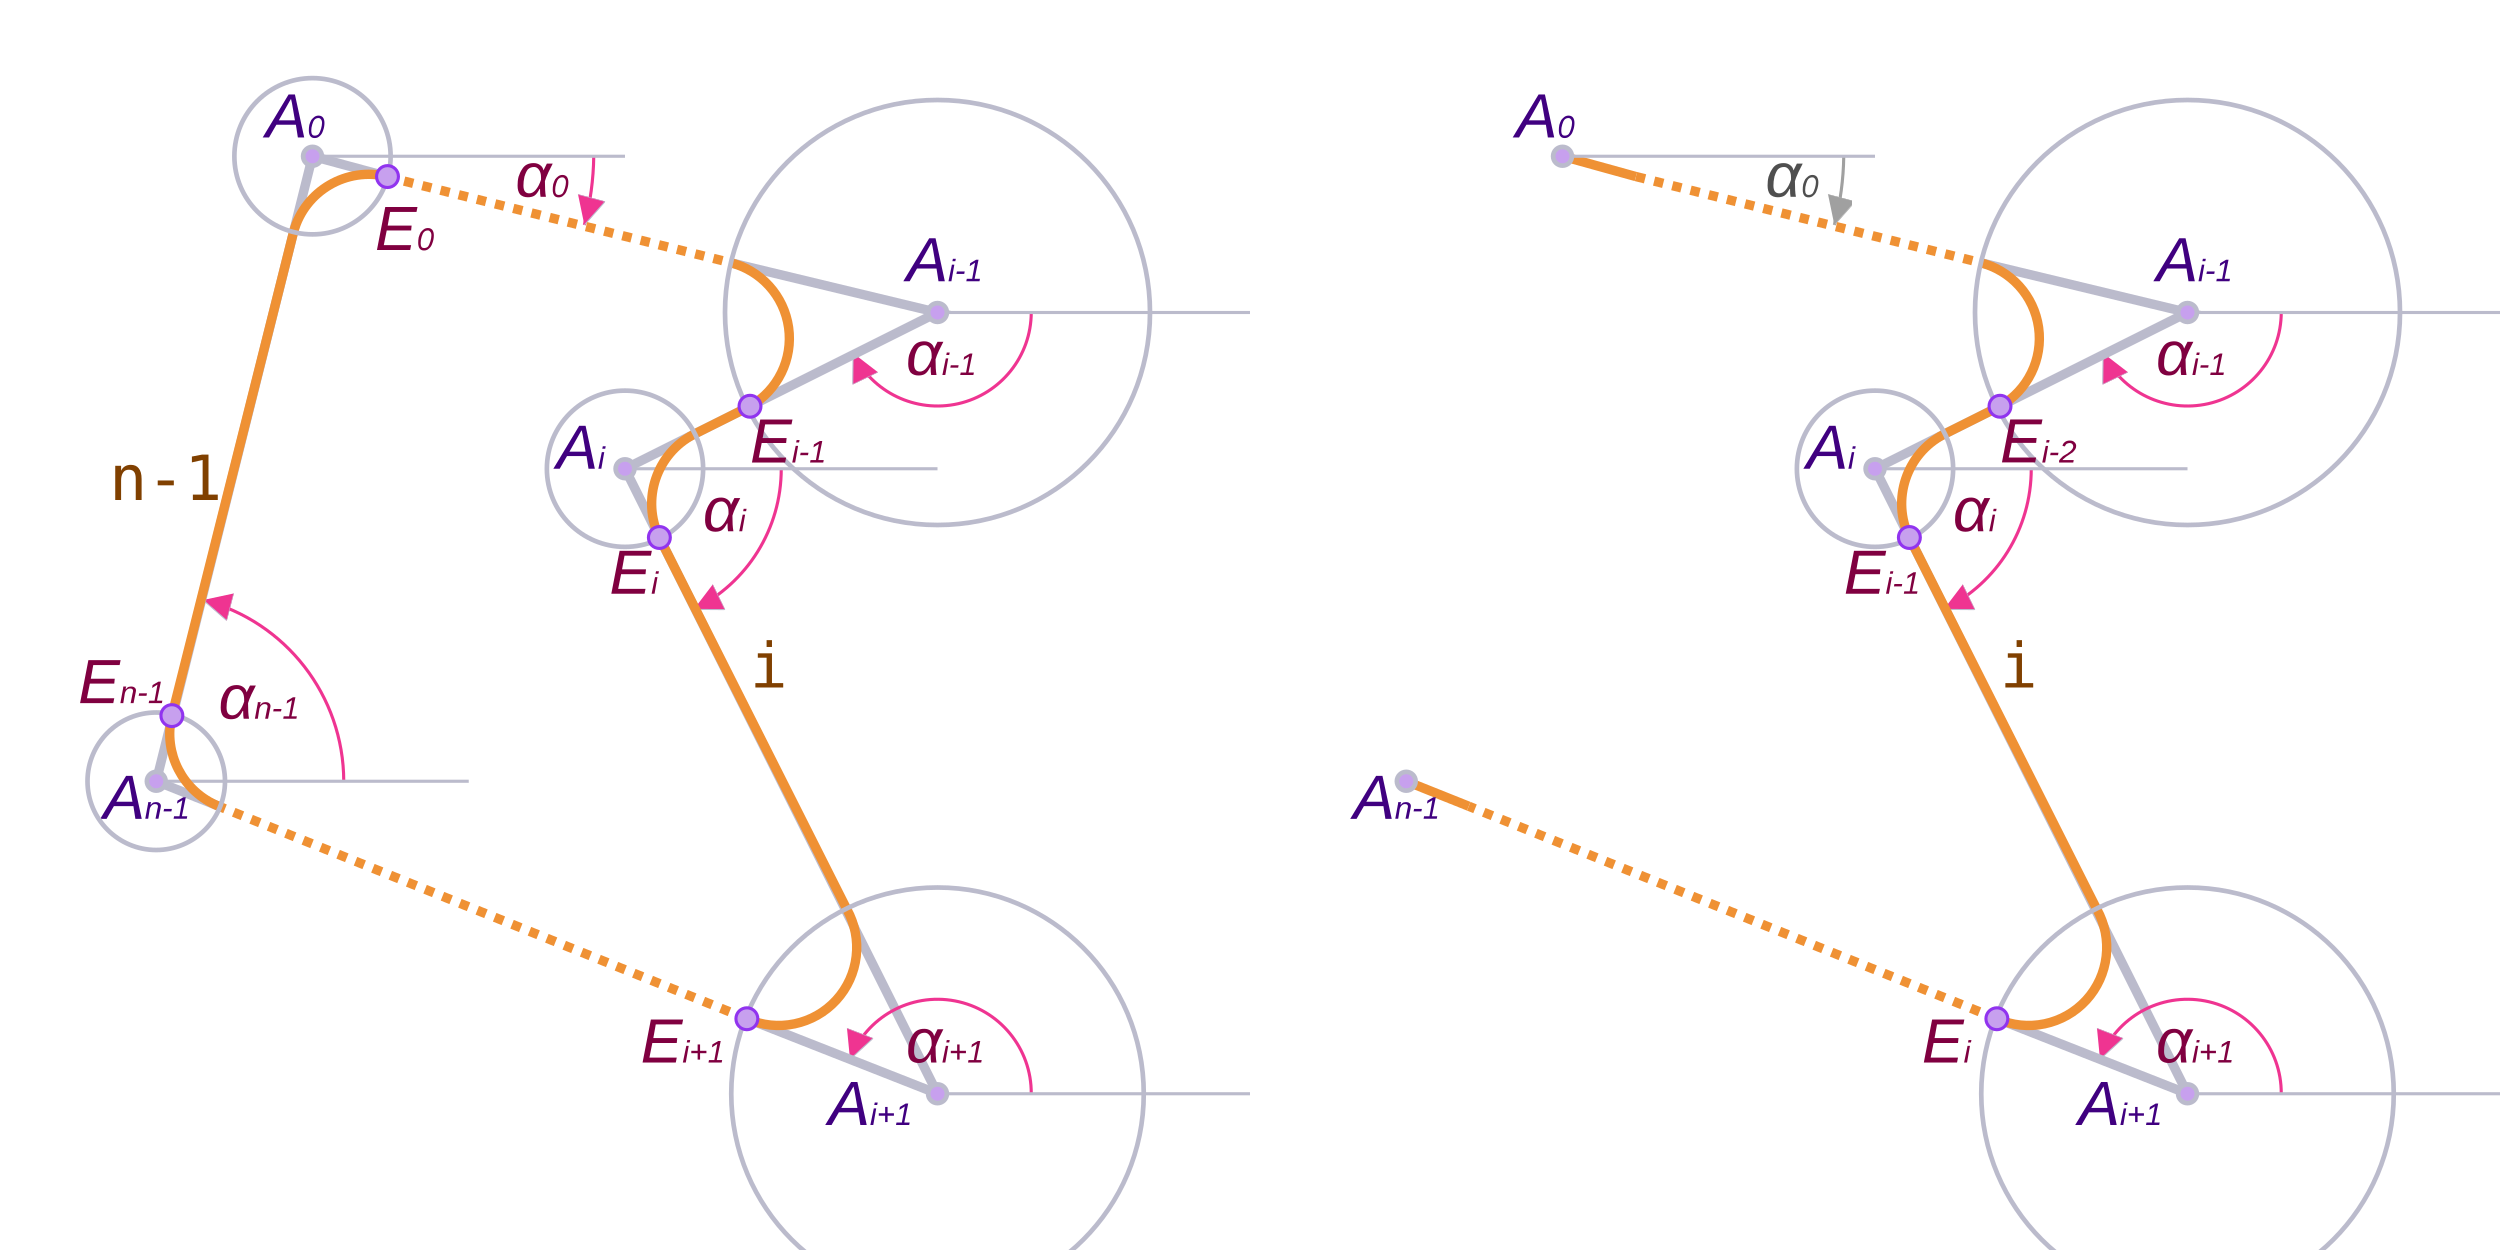
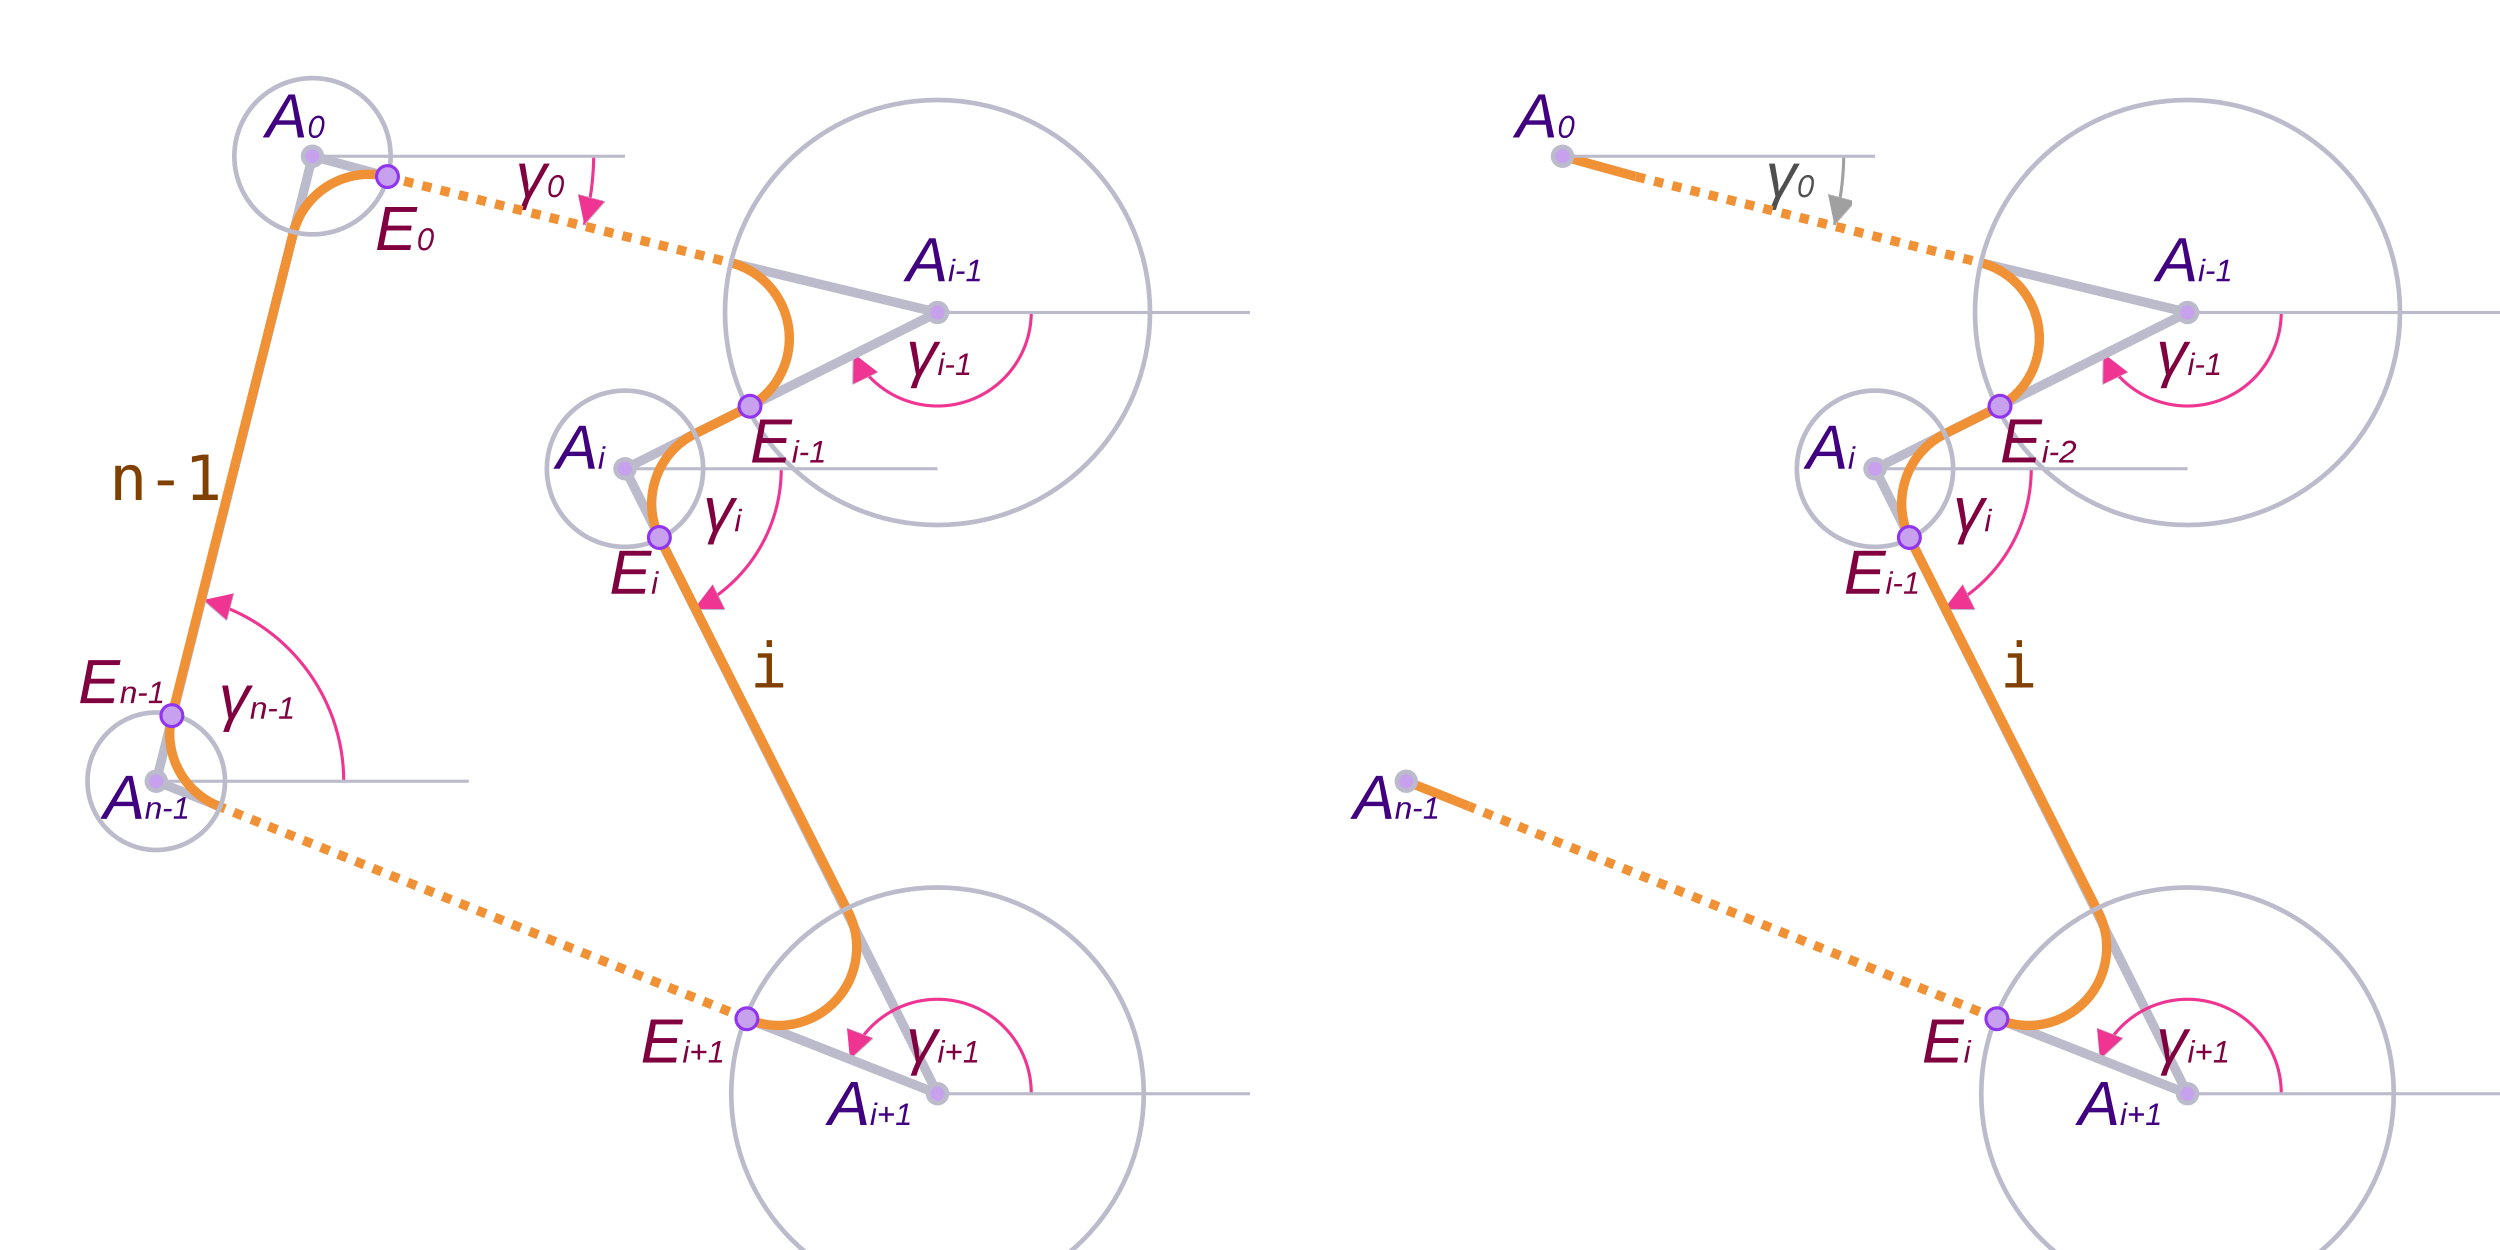
<svg xmlns="http://www.w3.org/2000/svg" xmlns:xlink="http://www.w3.org/1999/xlink" viewBox="-35 -20 80 40">
  <style>
		[d], [r] {
			stroke: #bbc;
			stroke-width: .3px
		}
		[d] { fill: none }
		[d*=h] { stroke-width: .1px }
		[d*=h] + [d] ~ [d] { stroke: #ef9134 }
		[x] {
			fill: #400080;
			font: italic 2px tahoma, arial
		}
		tspan { font-size: .5em }
		[r^='2'], [r^='6'] { fill: none }
		[x] {  }
		[r*='.3'] { fill: #c7a0ee }
		[r] { stroke-width: .15px }
		[id*=m] [x], [r] ~ [x] { fill: #800040 }
		#b * { fill: #ef3491 }
		[id*=m] [d], [r='.35'] {
			marker-end: url(#b);
			stroke: #ef3491;
			stroke-width: .1px
		}
		[r='.35'] { stroke: #9134ef }
		g + [x] {
			fill: #804000;
			font: 2px consolas, monospace
		}
		#m0 g { filter: url(#f) }
	</style>
  <filter id="f">
    <feColorMatrix values=".3 .3 .3 0 0 .3 .3 .3 0 0 .3 .3 .3 0 0 0 0 0 1 0" />
  </filter>
  <marker id="b" viewBox="0 -4 8 8" refX="8" markerWidth="9" markerHeight="9" orient="auto">
    <path d="M8 0 0-4V4" />
  </marker>
  <g id="m0">
    <path d="M-16-15A9 9 0 0 1-16.3-12.8" />
-     <text x="-18.5" y="-13.7">α<tspan>0</tspan>
+     <text x="-18.5" y="-13.7">γ<tspan>0</tspan>
    </text>
    <g>
      <path d="M24-15A9 9 0 0 1 23.7-12.8" />
-       <text x="21.5" y="-13.7">α<tspan>0</tspan>
+       <text x="21.5" y="-13.7">γ<tspan>0</tspan>
      </text>
    </g>
    <path d="M-24 5A6 6 0 0 0-28.5-.8" />
-     <text x="-28" y="3">α<tspan>n-1</tspan>
+     <text x="-28" y="3">γ<tspan>n-1</tspan>
    </text>
  </g>
  <text x="-31.5" y="-4">n-1</text>
  <path d="M-30 5h10" />
  <path d="M-28 5.8L-30 5L-25-15L-22.6-14.35" />
  <path d="M15-15       L17.35-14.35       M12 5.8       L10 5       M-28 5.8       A2.5 2.5 0 0 1-29.5 2.9       L-25.6-12.6       A2.5 2.5 0 0 1-22.6-14.35" />
  <g id="g">
    <path d="M25-5        L35 15" />
    <g id="m1">
      <path d="M38-10A3 3 0 0 1 32.3-8.7" />
      <path d="M30-5A5 5 0 0 1 27.2-.5" />
      <path d="M38 15A3 3 0 0 0 32.2 13.9" />
-       <text x="34" y="-8">α<tspan>i-1</tspan>
+       <text x="34" y="-8">γ<tspan>i-1</tspan>
      </text>
-       <text x="27.5" y="-3">α<tspan>i</tspan>
+       <text x="27.5" y="-3">γ<tspan>i</tspan>
      </text>
-       <text x="34" y="14">α<tspan>i+1</tspan>
+       <text x="34" y="14">γ<tspan>i+1</tspan>
      </text>
    </g>
    <text x="29" y="2">i</text>
    <path d="M15-15h10         M35-10h10        M25-5h10        M35 15h10" />
    <path d="M28.35-11.6        L35-10        L25-5        M35 15        L28.9 12.6" />
    <path d="M28.35-11.6        A2.5 2.5 0 0 1 29-7        L27.2-6.1        A2.5 2.5 0 0 0 26.1-2.8        L32.1 9.1        A2.5 2.5 0 0 1 28.9 12.6" />
    <path d="M17.35-14.35        L28.35-11.6        M28.9 12.6        L12 5.8" stroke-dasharray=".3" />
    <text x="13.5" y="-15.6">A<tspan>0</tspan>
    </text>
    <text x="34" y="-11">A<tspan>i-1</tspan>
    </text>
    <text x="22.8" y="-5">A<tspan>i</tspan>
    </text>
    <text x="31.5" y="16">A<tspan>i+1</tspan>
    </text>
    <text x="8.3" y="6.2">A<tspan>n-1</tspan>
    </text>
    <circle r="6.8" cx="35" cy="-10" />
    <circle r="2.5" cx="25" cy="-5" />
    <circle r="6.6" cx="35" cy="15" />
    <circle r=".3" cx="15" cy="-15" />
    <circle r=".3" cx="35" cy="-10" />
    <circle r=".3" cx="25" cy="-5" />
    <circle r=".3" cx="35" cy="15" />
    <circle r=".3" cx="10" cy="5" />
    <circle r=".35" cx="29" cy="-7" />
    <circle r=".35" cx="26.1" cy="-2.8" />
    <circle r=".35" cx="28.9" cy="12.6" />
  </g>
  <use xlink:href="#g" x="-40" />
  <circle r="2.5" cx="-25" cy="-15" />
  <circle r="2.2" cx="-30" cy="5" />
  <circle r=".35" cx="-29.5" cy="2.9" />
  <circle r=".35" cx="-22.6" cy="-14.35" />
  <text x="29" y="-5.2">E<tspan>i-2</tspan>
  </text>
  <text id="a" x="24" y="-1">E<tspan>i-1</tspan>
  </text>
  <text id="c" x="26.5" y="14">E<tspan>i</tspan>
  </text>
  <text x="-23" y="-12">E<tspan>0</tspan>
  </text>
  <use xlink:href="#a" x="-35" y="-4.2" />
  <use xlink:href="#c" x="-42" y="-15" />
  <text x="-14.5" y="14">E<tspan>i+1</tspan>
  </text>
  <text x="-32.5" y="2.5">E<tspan>n-1</tspan>
  </text>
</svg>
